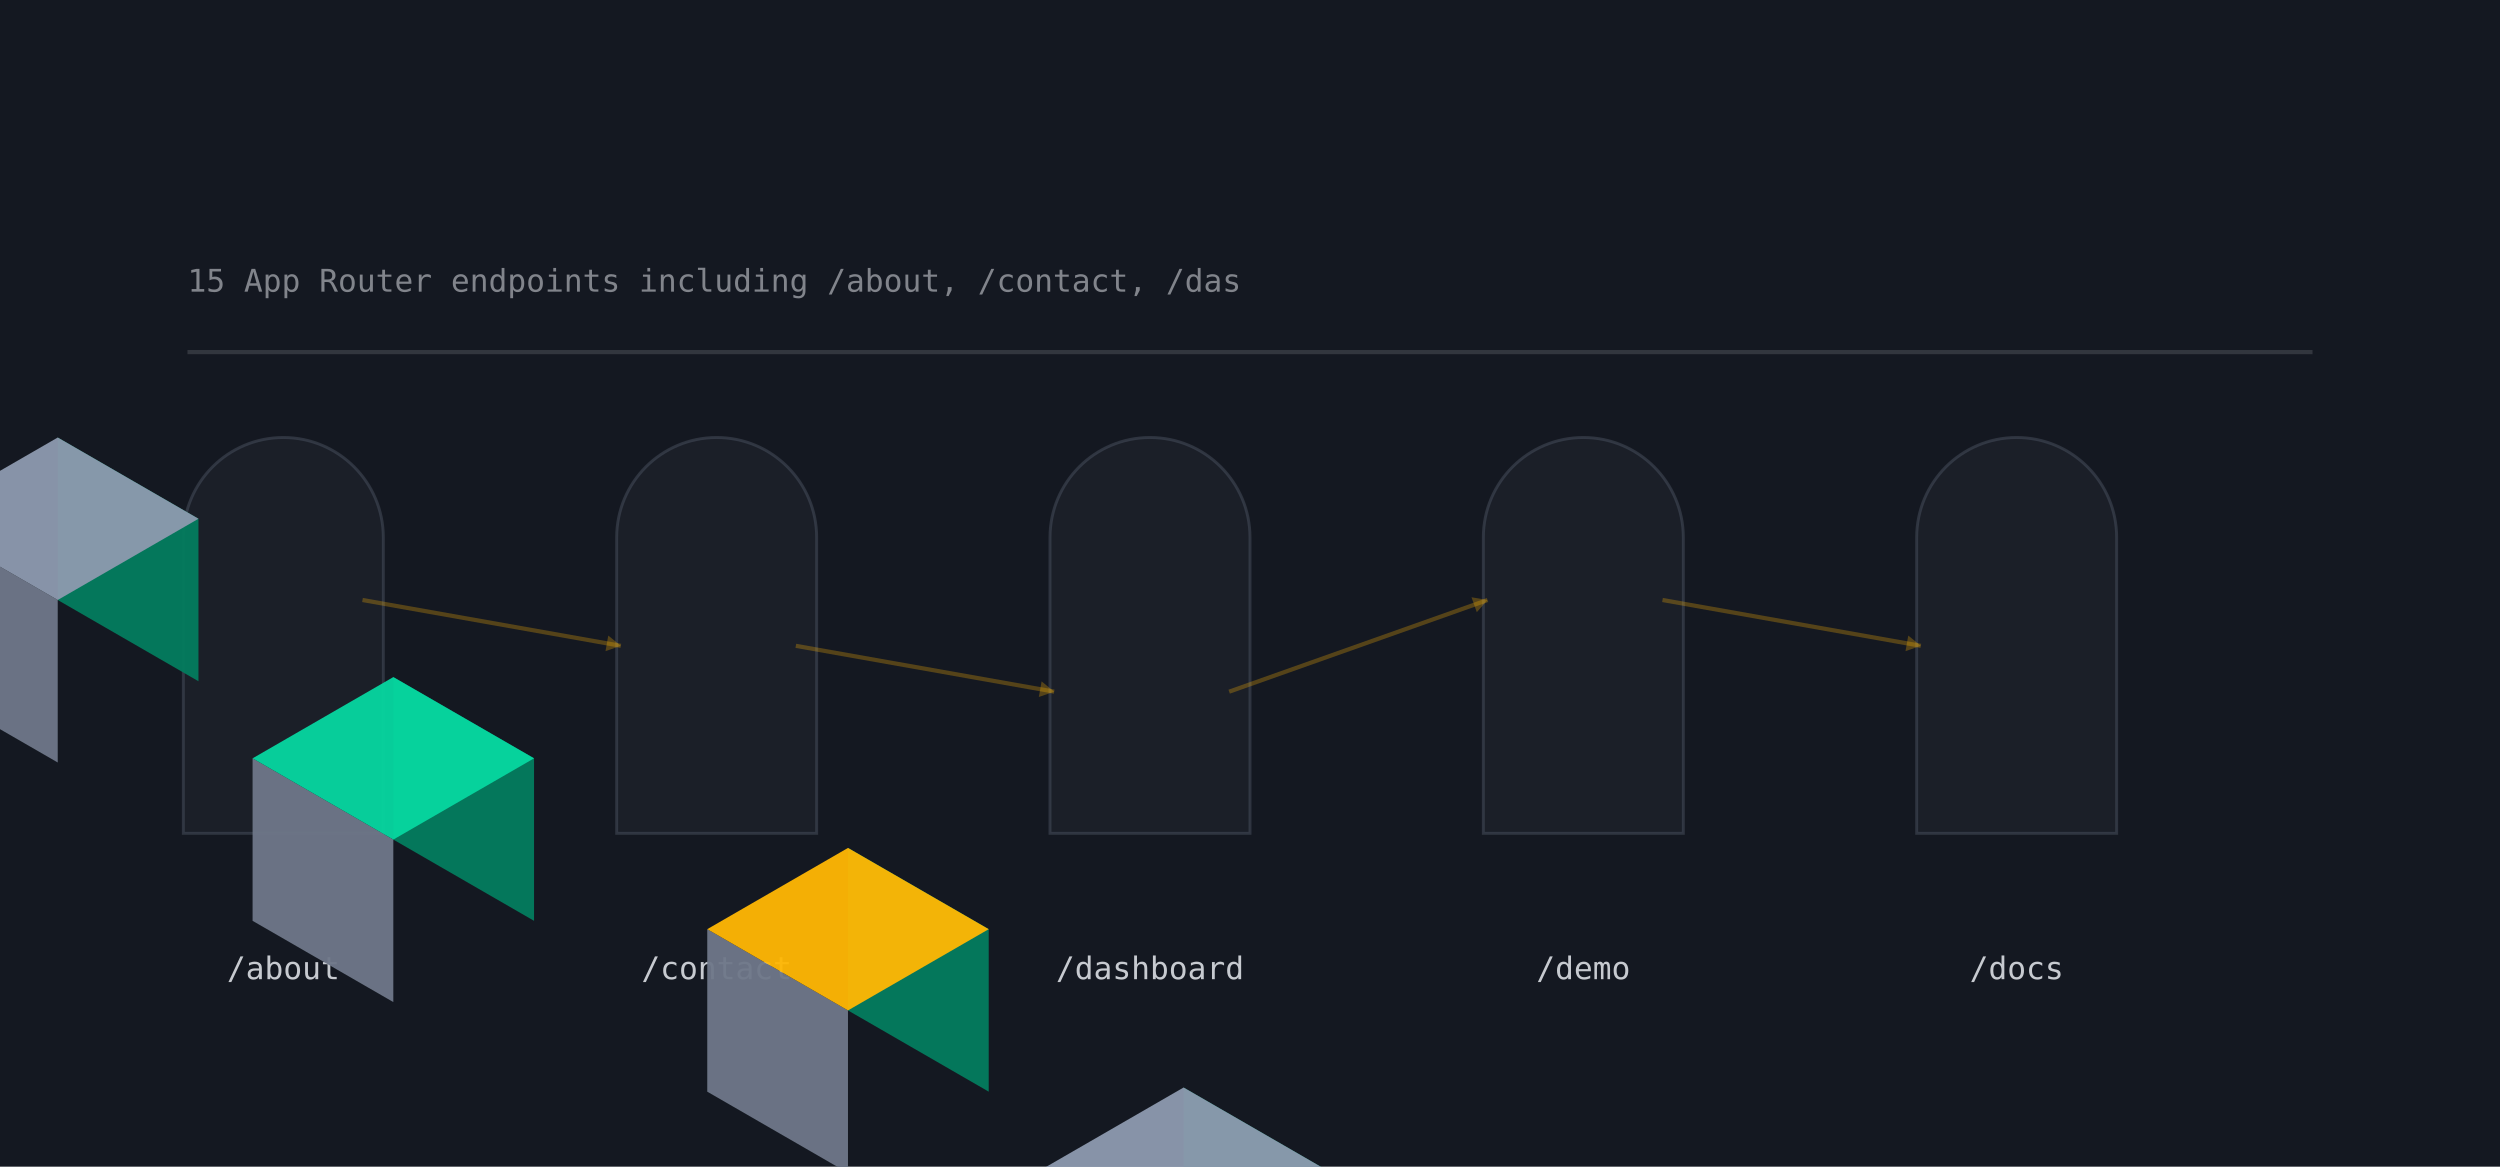
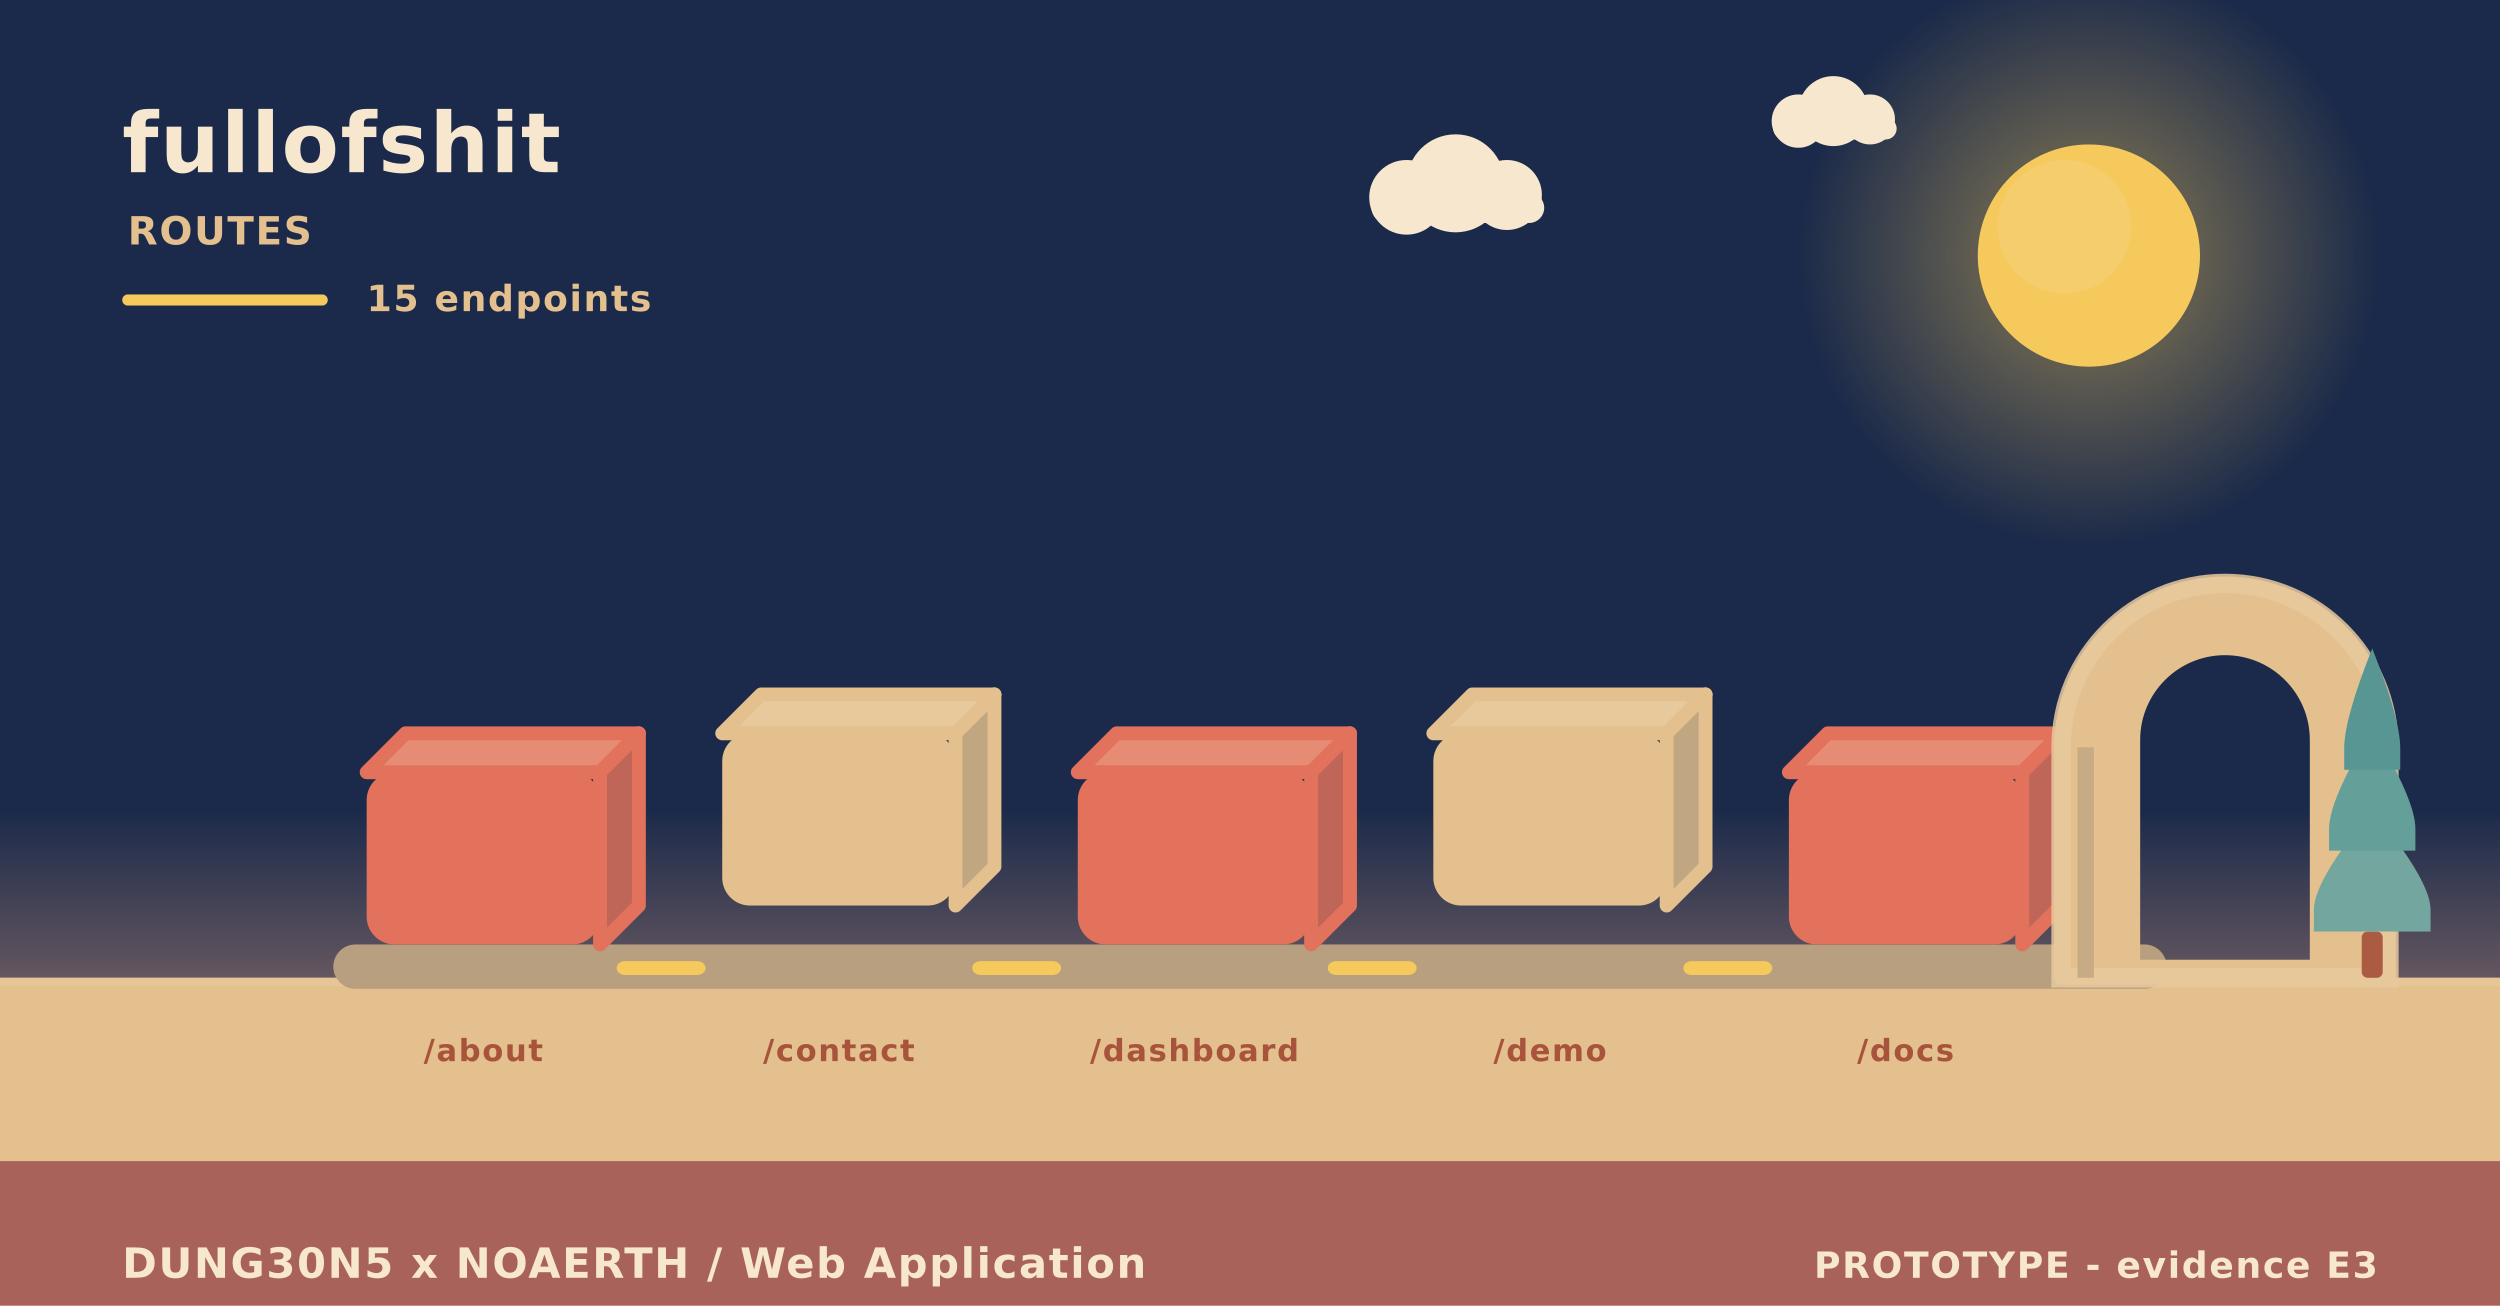
- <svg xmlns="http://www.w3.org/2000/svg" viewBox="0 0 1200 560" width="1200" height="560" role="img" aria-label="fullofshit data flow">
-   <rect width="1200" height="560" fill="#141821" />
-   <defs>
-     <linearGradient id="gf" x1="0" y1="0" x2="1" y2="1">
-       <stop offset="0%" stop-color="#ffb703" />
-       <stop offset="100%" stop-color="#8d99ae" />
-     </linearGradient>
-   </defs>
-   <path d="M88.00,400.00 L88.00,258.00 A48.00,48.00 0 0 1 184.00,258.00 L184.00,400.00 Z" fill="rgba(141,153,174,0.100)" opacity="0.55" stroke="rgba(141,153,174,0.400)" stroke-width="1.4" />
-   <polygon points="-133.37,173.00 -65.82,212.00 -65.82,134.00 -133.37,95.00" fill="#037c5d" opacity="0.95" />
-   <polygon points="-200.92,212.00 -133.37,251.00 -133.37,173.00 -200.92,134.00" fill="#6e7788" opacity="0.95" />
-   <polygon points="-133.37,95.00 -65.82,134.00 -133.37,173.00 -200.92,134.00" fill="#ffb703" opacity="0.95" />
-   <text x="136" y="470" font-family="ui-monospace,Menlo,monospace" font-size="15" fill="rgba(238,241,246,0.820)" text-anchor="middle">/about</text>
-   <path d="M296.00,400.00 L296.00,258.00 A48.00,48.00 0 0 1 392.00,258.00 L392.00,400.00 Z" fill="rgba(141,153,174,0.100)" opacity="0.55" stroke="rgba(141,153,174,0.400)" stroke-width="1.4" />
-   <polygon points="27.71,288.00 95.26,327.00 95.26,249.00 27.71,210.00" fill="#037c5d" opacity="0.95" />
-   <polygon points="-39.84,327.00 27.71,366.00 27.71,288.00 -39.84,249.00" fill="#6e7788" opacity="0.95" />
-   <polygon points="27.71,210.00 95.26,249.00 27.71,288.00 -39.84,249.00" fill="#8d99ae" opacity="0.95" />
-   <text x="344" y="470" font-family="ui-monospace,Menlo,monospace" font-size="15" fill="rgba(238,241,246,0.820)" text-anchor="middle">/contact</text>
-   <line x1="174.00" y1="288.00" x2="298.00" y2="310.00" stroke="rgba(255,183,3,0.500)" stroke-width="2.00" opacity="0.55" />
-   <polygon points="298.00,310.00 291.97,305.07 290.64,312.55" fill="rgba(255,183,3,0.500)" opacity="0.55" />
-   <path d="M504.00,400.00 L504.00,258.00 A48.00,48.00 0 0 1 600.00,258.00 L600.00,400.00 Z" fill="rgba(141,153,174,0.100)" opacity="0.55" stroke="rgba(141,153,174,0.400)" stroke-width="1.4" />
-   <polygon points="188.79,403.00 256.34,442.00 256.34,364.00 188.79,325.00" fill="#037c5d" opacity="0.95" />
-   <polygon points="121.24,442.00 188.79,481.00 188.79,403.00 121.24,364.00" fill="#6e7788" opacity="0.95" />
-   <polygon points="188.79,325.00 256.34,364.00 188.79,403.00 121.24,364.00" fill="#06d6a0" opacity="0.95" />
-   <text x="552" y="470" font-family="ui-monospace,Menlo,monospace" font-size="15" fill="rgba(238,241,246,0.820)" text-anchor="middle">/dashboard</text>
-   <line x1="382.00" y1="310.00" x2="506.00" y2="332.00" stroke="rgba(255,183,3,0.500)" stroke-width="2.00" opacity="0.55" />
-   <polygon points="506.00,332.00 499.97,327.07 498.64,334.55" fill="rgba(255,183,3,0.500)" opacity="0.55" />
-   <path d="M712.00,400.00 L712.00,258.00 A48.00,48.00 0 0 1 808.00,258.00 L808.00,400.00 Z" fill="rgba(141,153,174,0.100)" opacity="0.55" stroke="rgba(141,153,174,0.400)" stroke-width="1.4" />
-   <polygon points="407.03,485.00 474.58,524.00 474.58,446.00 407.03,407.00" fill="#037c5d" opacity="0.95" />
-   <polygon points="339.48,524.00 407.03,563.00 407.03,485.00 339.48,446.00" fill="#6e7788" opacity="0.95" />
-   <polygon points="407.03,407.00 474.58,446.00 407.03,485.00 339.48,446.00" fill="#ffb703" opacity="0.95" />
-   <text x="760" y="470" font-family="ui-monospace,Menlo,monospace" font-size="15" fill="rgba(238,241,246,0.820)" text-anchor="middle">/demo</text>
-   <line x1="590.00" y1="332.00" x2="714.00" y2="288.00" stroke="rgba(255,183,3,0.500)" stroke-width="2.00" opacity="0.55" />
-   <polygon points="714.00,288.00 706.32,286.69 708.86,293.86" fill="rgba(255,183,3,0.500)" opacity="0.55" />
-   <path d="M920.00,400.00 L920.00,258.00 A48.00,48.00 0 0 1 1016.00,258.00 L1016.00,400.00 Z" fill="rgba(141,153,174,0.100)" opacity="0.55" stroke="rgba(141,153,174,0.400)" stroke-width="1.4" />
-   <polygon points="568.11,600.00 635.66,639.00 635.66,561.00 568.11,522.00" fill="#037c5d" opacity="0.95" />
-   <polygon points="500.56,639.00 568.11,678.00 568.11,600.00 500.56,561.00" fill="#6e7788" opacity="0.95" />
-   <polygon points="568.11,522.00 635.66,561.00 568.11,600.00 500.56,561.00" fill="#8d99ae" opacity="0.95" />
-   <text x="968" y="470" font-family="ui-monospace,Menlo,monospace" font-size="15" fill="rgba(238,241,246,0.820)" text-anchor="middle">/docs</text>
-   <line x1="798.00" y1="288.00" x2="922.00" y2="310.00" stroke="rgba(255,183,3,0.500)" stroke-width="2.00" opacity="0.55" />
-   <polygon points="922.00,310.00 915.97,305.07 914.64,312.55" fill="rgba(255,183,3,0.500)" opacity="0.55" />
-   <rect x="90.00" y="168.00" width="1020.00" height="2.00" rx="0.00" fill="rgba(238,241,246,0.140)" opacity="1.00" />
-   <text x="90" y="140" font-family="ui-monospace,Menlo,monospace" font-size="15" fill="rgba(238,241,246,0.500)">15 App Router endpoints including /about, /contact, /das</text>
+ <svg xmlns="http://www.w3.org/2000/svg" width="900" height="470" viewBox="0 0 900 470" role="img" aria-label="fullofshit - how data moves">
+   <linearGradient id="skyd" x1="0" y1="0" x2="0" y2="1">
+     <stop offset="0" stop-color="#1b2a4a" />
+     <stop offset="0.62" stop-color="#1b2a4a" />
+     <stop offset="1" stop-color="#f3ad8a" />
+   </linearGradient>
+   <rect width="900" height="470" fill="url(#skyd)" />
+   <radialGradient id="sund">
+     <stop offset="0.35" stop-color="#f5c95c" stop-opacity="0.34" />
+     <stop offset="1" stop-color="#f5c95c" stop-opacity="0" />
+   </radialGradient>
+   <circle cx="752" cy="92" r="104" fill="url(#sund)" />
+   <circle cx="752" cy="92" r="40" fill="#f5c95c" />
+   <circle cx="743.2" cy="81.6" r="24" fill="#f5d27e" opacity="0.5" />
+   <g>
+     <circle cx="524" cy="66" r="17.64" fill="#f6e7ce" />
+     <circle cx="506.36" cy="71.04" r="13.44" fill="#f6e7ce" />
+     <circle cx="542.48" cy="70.2" r="12.6" fill="#f6e7ce" />
+     <rect x="493.76" y="69.36" width="62.16" height="10.92" rx="5.46" fill="#f6e7ce" />
+   </g>
+   <g>
+     <circle cx="660" cy="40" r="12.6" fill="#f6e7ce" />
+     <circle cx="647.4" cy="43.6" r="9.6" fill="#f6e7ce" />
+     <circle cx="673.2" cy="43" r="9" fill="#f6e7ce" />
+     <rect x="638.4" y="42.4" width="44.4" height="7.8" rx="3.9" fill="#f6e7ce" />
+   </g>
+   <rect x="0" y="352" width="900" height="118" fill="#e3c08d" />
+   <rect x="0" y="352" width="900" height="3" fill="#e6c596" />
+   <text x="44" y="62" font-family="Verdana,DejaVu Sans,sans-serif" font-size="30" font-weight="700" letter-spacing="0.6" fill="#f6e7ce" text-anchor="start">fullofshit</text>
+   <text x="46" y="88" font-family="Verdana,DejaVu Sans,sans-serif" font-size="14" font-weight="700" letter-spacing="0.6" fill="#e3c08d" text-anchor="start">ROUTES</text>
+   <rect x="44" y="106" width="74" height="4" rx="2" fill="#f5c95c" />
+   <text x="132" y="112" font-family="Verdana,DejaVu Sans,sans-serif" font-size="13" font-weight="700" letter-spacing="0.6" fill="#e3c08d" text-anchor="start">15 endpoints</text>
+   <rect x="120" y="340" width="660" height="16" rx="8" fill="#b79f80" />
+   <path d="M132,278 L216,278 L230,264 L146,264 Z" fill="#e68c74" stroke="#e2725b" stroke-width="5" stroke-linejoin="round" />
+   <path d="M216,278 L230,264 L230,326 L216,340 Z" fill="#c06658" stroke="#e2725b" stroke-width="5" stroke-linejoin="round" />
+   <rect x="132" y="278" width="84" height="62" rx="10" fill="#e2725b" />
+   <text x="174" y="382" font-family="Verdana,DejaVu Sans,sans-serif" font-size="11" font-weight="700" letter-spacing="0.6" fill="#a8543c" text-anchor="middle">/about</text>
+   <path d="M260,264 L344,264 L358,250 L274,250 Z" fill="#e7c99b" stroke="#e3c08d" stroke-width="5" stroke-linejoin="round" />
+   <path d="M344,264 L358,250 L358,312 L344,326 Z" fill="#c1a682" stroke="#e3c08d" stroke-width="5" stroke-linejoin="round" />
+   <rect x="260" y="264" width="84" height="62" rx="10" fill="#e3c08d" />
+   <text x="302" y="382" font-family="Verdana,DejaVu Sans,sans-serif" font-size="11" font-weight="700" letter-spacing="0.6" fill="#a8543c" text-anchor="middle">/contact</text>
+   <rect x="222" y="346" width="32" height="5" rx="3" fill="#f5c95c" />
+   <path d="M388,278 L472,278 L486,264 L402,264 Z" fill="#e68c74" stroke="#e2725b" stroke-width="5" stroke-linejoin="round" />
+   <path d="M472,278 L486,264 L486,326 L472,340 Z" fill="#c06658" stroke="#e2725b" stroke-width="5" stroke-linejoin="round" />
+   <rect x="388" y="278" width="84" height="62" rx="10" fill="#e2725b" />
+   <text x="430" y="382" font-family="Verdana,DejaVu Sans,sans-serif" font-size="11" font-weight="700" letter-spacing="0.6" fill="#a8543c" text-anchor="middle">/dashboard</text>
+   <rect x="350" y="346" width="32" height="5" rx="3" fill="#f5c95c" />
+   <path d="M516,264 L600,264 L614,250 L530,250 Z" fill="#e7c99b" stroke="#e3c08d" stroke-width="5" stroke-linejoin="round" />
+   <path d="M600,264 L614,250 L614,312 L600,326 Z" fill="#c1a682" stroke="#e3c08d" stroke-width="5" stroke-linejoin="round" />
+   <rect x="516" y="264" width="84" height="62" rx="10" fill="#e3c08d" />
+   <text x="558" y="382" font-family="Verdana,DejaVu Sans,sans-serif" font-size="11" font-weight="700" letter-spacing="0.6" fill="#a8543c" text-anchor="middle">/demo</text>
+   <rect x="478" y="346" width="32" height="5" rx="3" fill="#f5c95c" />
+   <path d="M644,278 L728,278 L742,264 L658,264 Z" fill="#e68c74" stroke="#e2725b" stroke-width="5" stroke-linejoin="round" />
+   <path d="M728,278 L742,264 L742,326 L728,340 Z" fill="#c06658" stroke="#e2725b" stroke-width="5" stroke-linejoin="round" />
+   <rect x="644" y="278" width="84" height="62" rx="10" fill="#e2725b" />
+   <text x="686" y="382" font-family="Verdana,DejaVu Sans,sans-serif" font-size="11" font-weight="700" letter-spacing="0.6" fill="#a8543c" text-anchor="middle">/docs</text>
+   <rect x="606" y="346" width="32" height="5" rx="3" fill="#f5c95c" />
+   <path d="M742,352 L742,269.04 A59,59 0 0 1 860,269.04 L860,352 Z M767.96,348 L767.96,266.4 A33.04,33.04 0 0 1 834.04,266.4 L834.04,348 Z" fill="#e3c08d" fill-rule="evenodd" stroke="#e3c08d" stroke-width="5" stroke-linejoin="round" />
+   <path d="M742,352 L742,269.04 A59,59 0 0 1 860,269.04 L860,352 Z" fill="none" stroke="#e8c99d" stroke-width="7" stroke-linecap="round" opacity="0.85" />
+   <rect x="747.9" y="269.04" width="5.9" height="82.96" fill="#c7ab84" />
+   <rect x="850.22" y="335.36" width="7.56" height="16.64" rx="2.1" fill="#ac5b43" />
+   <path d="M854,291.68 Q833,317.01 833,327.5 Q833,335.36 833,335.36 L875,335.36 Q875,335.36 875,327.5 Q875,317.01 854,291.68 Z" fill="#74a6a0" />
+   <path d="M854,262.56 Q838.46,287.89 838.46,298.38 Q838.46,306.24 838.46,306.24 L869.54,306.24 Q869.54,306.24 869.54,298.38 Q869.54,287.89 854,262.56 Z" fill="#649f9a" />
+   <path d="M854,233.44 Q843.92,258.77 843.92,269.26 Q843.92,277.12 843.92,277.12 L864.08,277.12 Q864.08,277.12 864.08,269.26 Q864.08,258.77 854,233.44 Z" fill="#589694" />
+   <rect x="0" y="418" width="900" height="52" rx="0" fill="#a65c56" opacity="0.94" />
+   <text x="44" y="460" font-family="Verdana,DejaVu Sans,sans-serif" font-size="15" font-weight="700" letter-spacing="0.6" fill="#f6e7ce" text-anchor="start">DUNG30N5 x NOAERTH  /  Web Application</text>
+   <text x="856" y="460" font-family="Verdana,DejaVu Sans,sans-serif" font-size="13" font-weight="700" letter-spacing="0.6" fill="#f6e7ce" text-anchor="end">PROTOTYPE  -  evidence E3</text>
</svg>
